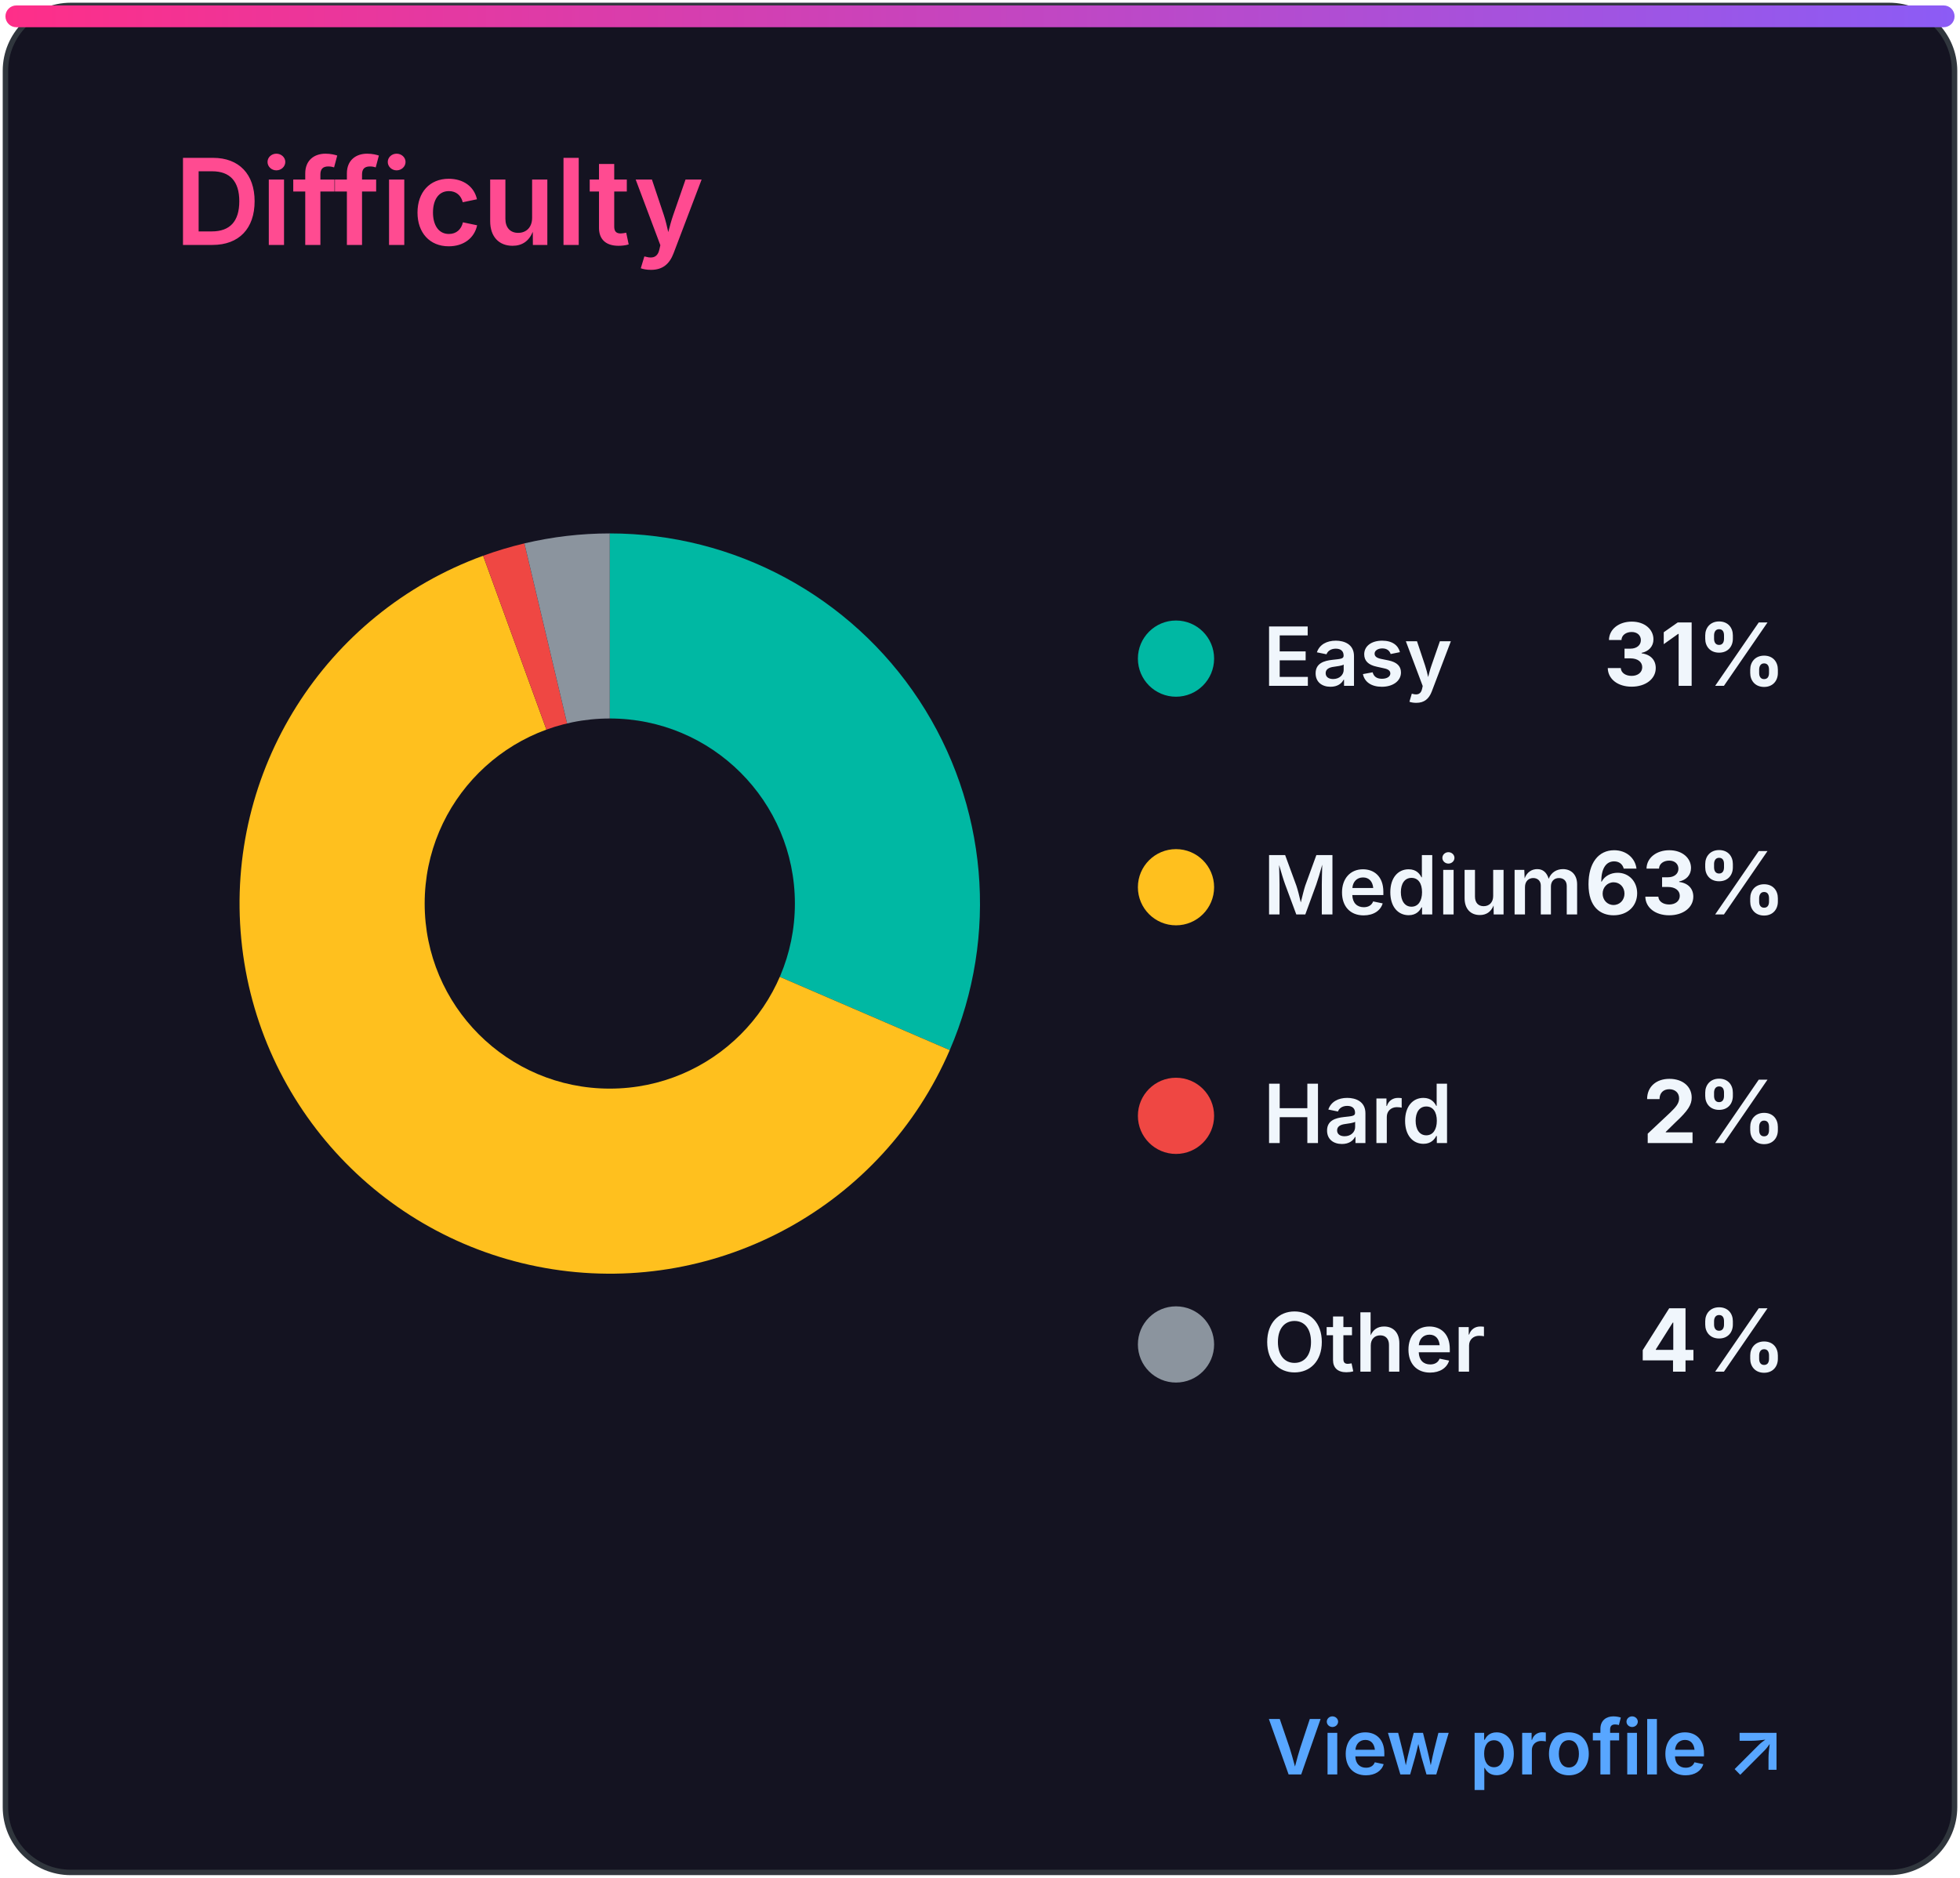
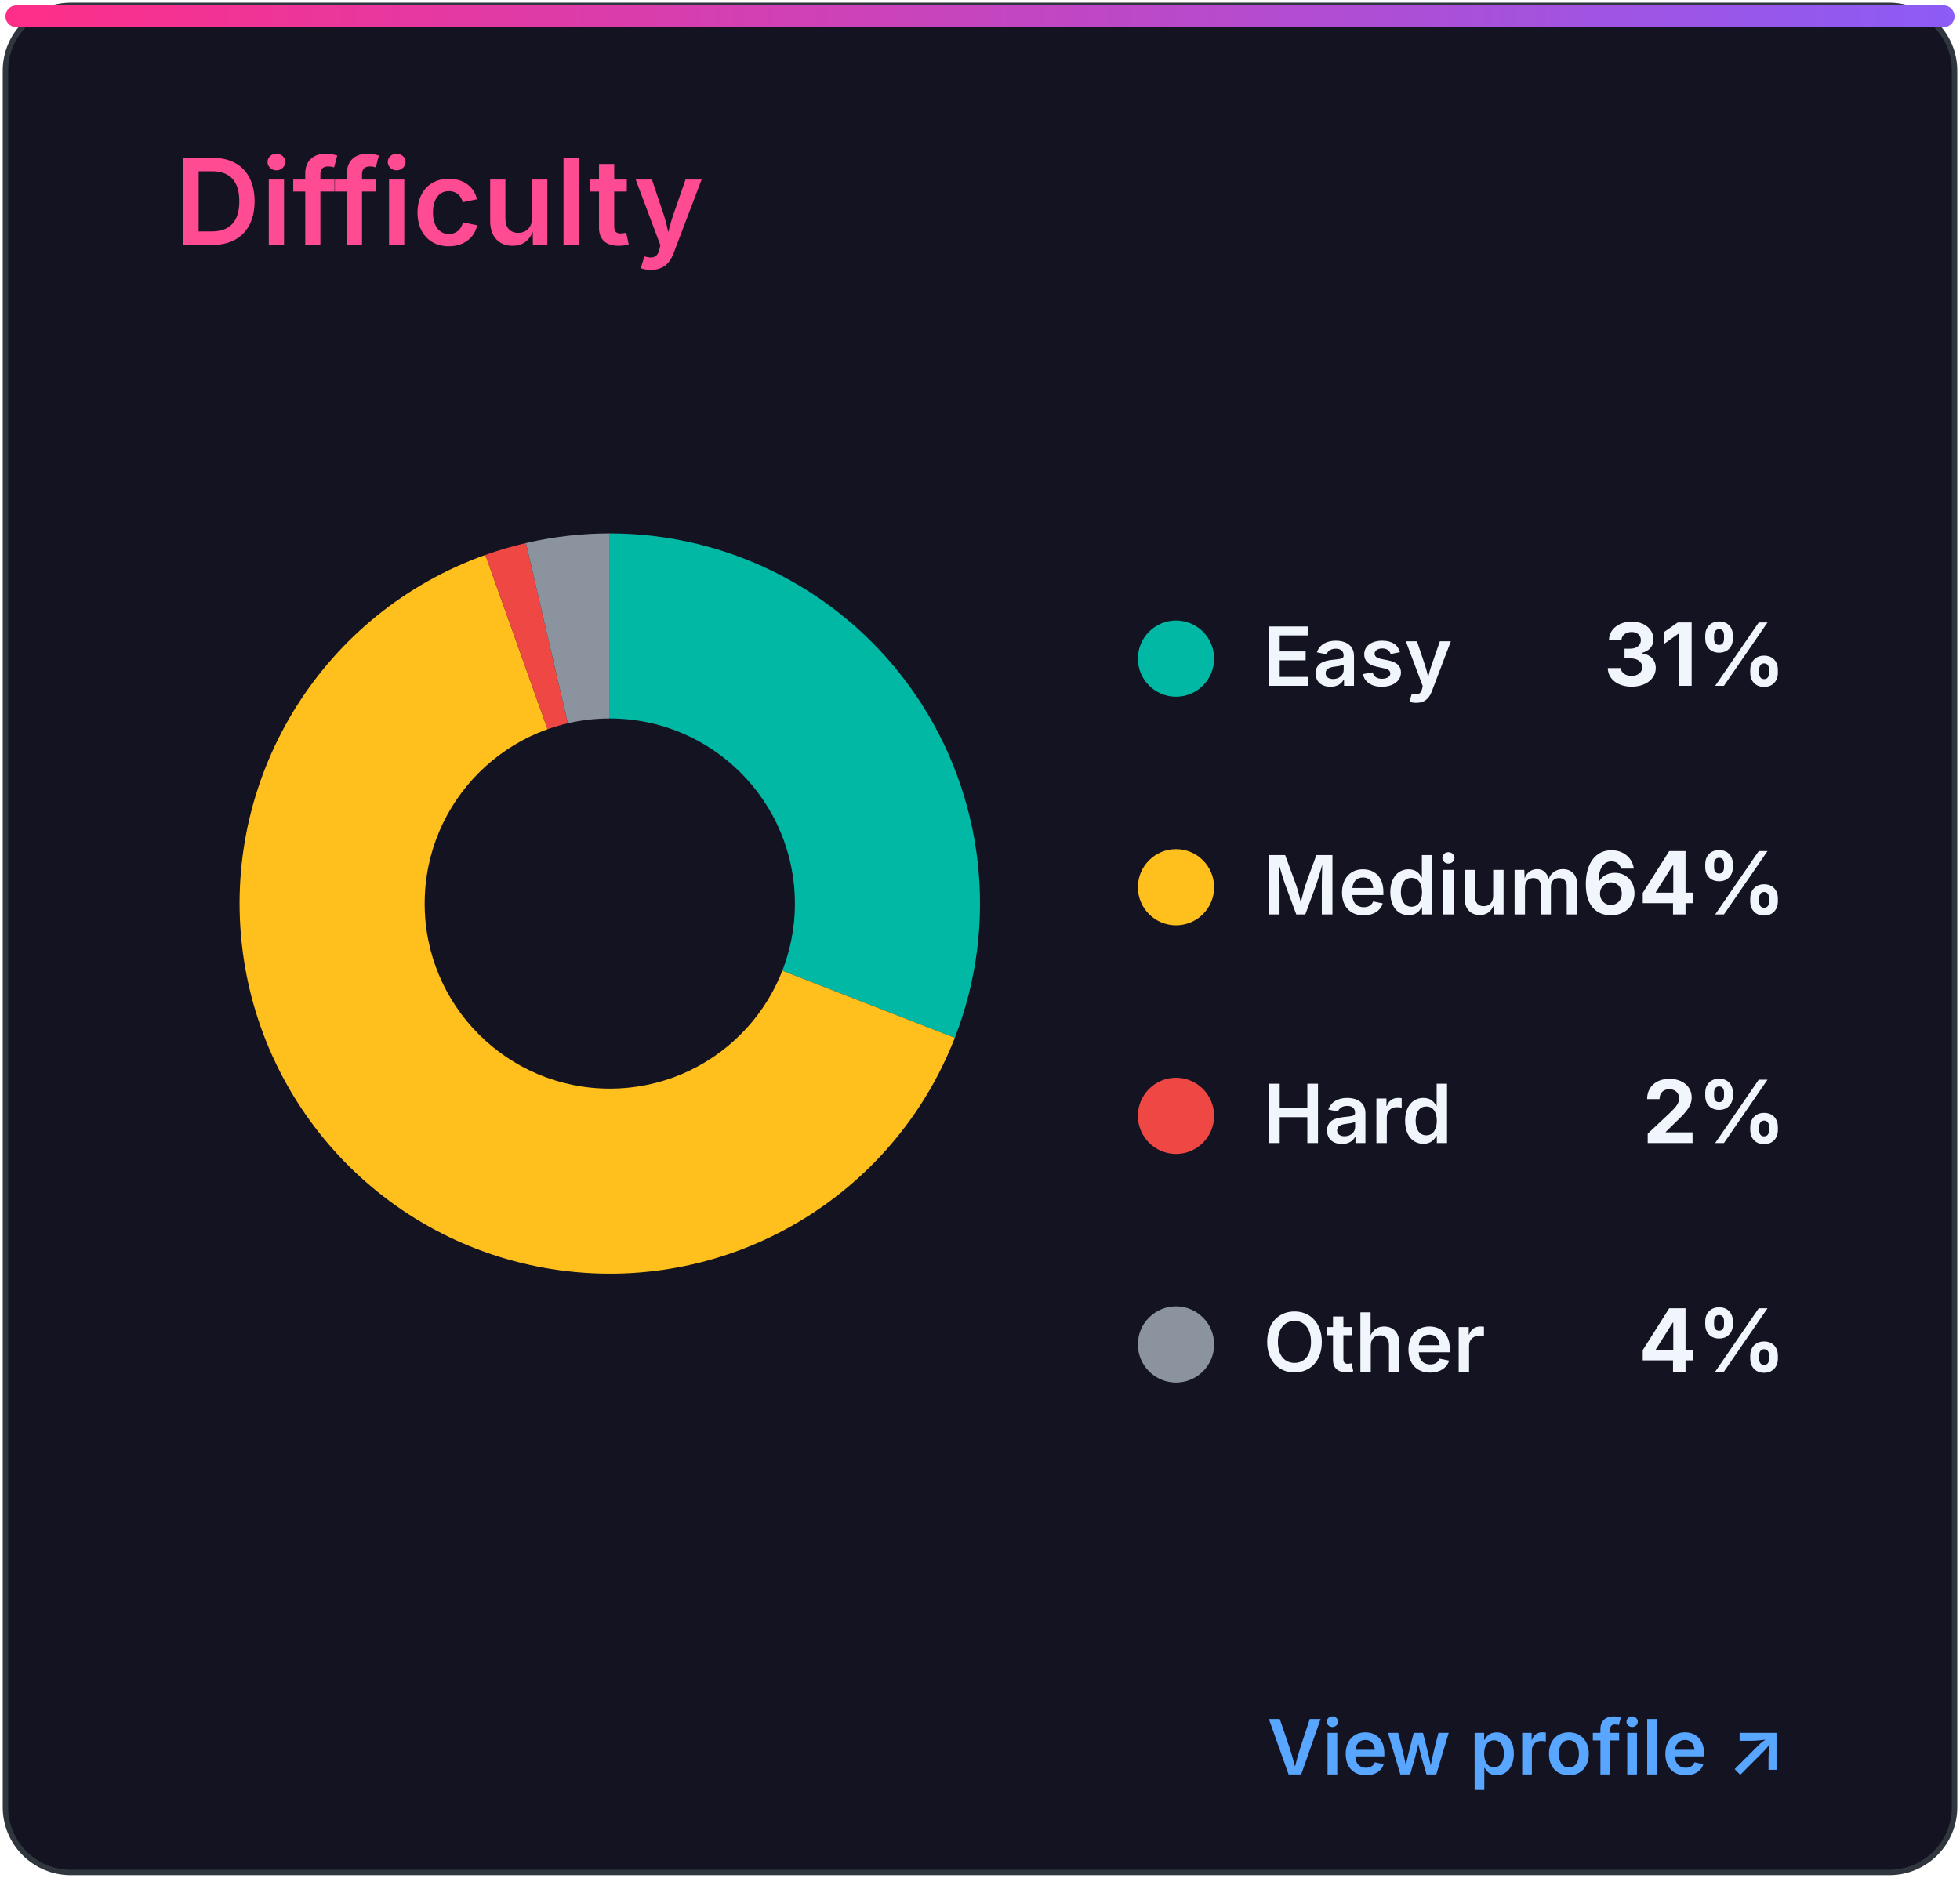
<svg xmlns="http://www.w3.org/2000/svg" width="360" height="345" viewBox="0 0 360 345" role="img" aria-labelledby="title desc">
  <defs>
    <linearGradient id="accent" x1="0" x2="1">
      <stop stop-color="#ff2e88" />
      <stop offset="1" stop-color="#8b5cf6" />
    </linearGradient>
    <clipPath id="bar">
      <rect x="32" y="82" width="296" height="8" rx="4" />
    </clipPath>
    <style>
.heading{font:600 22px -apple-system,BlinkMacSystemFont,'Segoe UI',sans-serif;fill:#ff4b91}
.eyebrow{font:600 10px -apple-system,BlinkMacSystemFont,'Segoe UI',sans-serif;letter-spacing:1.2px;fill:#8b949e}
.total{font:700 52px -apple-system,BlinkMacSystemFont,'Segoe UI',sans-serif;fill:#f0f6fc}
.metric{font:600 15px -apple-system,BlinkMacSystemFont,'Segoe UI',sans-serif;fill:#f0f6fc}
.count{font:700 16px -apple-system,BlinkMacSystemFont,'Segoe UI',sans-serif;fill:#f0f6fc}
.muted{font:500 13px -apple-system,BlinkMacSystemFont,'Segoe UI',sans-serif;fill:#8b949e}
.language{font:700 31px -apple-system,BlinkMacSystemFont,'Segoe UI',sans-serif;fill:#f0f6fc}
.link{font:600 14px -apple-system,BlinkMacSystemFont,'Segoe UI',sans-serif;fill:#58a6ff}
</style>
  </defs>
  <rect x="1" y="1" width="358" height="343" rx="12" fill="#141321" stroke="#30363d" />
  <rect x="1" y="1" width="358" height="4" rx="2" fill="url(#accent)" />
  <text x="32" y="45" class="heading">Difficulty</text>
-   <path d="M 112 166 L 112.00 98.00 A 68 68 0 0 1 174.44 192.93 Z" fill="#00b8a3" />
-   <path d="M 112 166 L 174.44 192.93 A 68 68 0 1 1 88.74 102.10 Z" fill="#ffc01e" />
-   <path d="M 112 166 L 88.74 102.10 A 68 68 0 0 1 96.32 99.83 Z" fill="#ef4743" />
-   <path d="M 112 166 L 96.32 99.83 A 68 68 0 0 1 112.00 98.00 Z" fill="#8b949e" />
+   <path d="M 112 166 L 112.00 98.00 A 68 68 0 0 1 175.37 190.67 Z" fill="#00b8a3" />
+   <path d="M 112 166 L 175.37 190.67 A 68 68 0 1 1 89.15 101.95 Z" fill="#ffc01e" />
+   <path d="M 112 166 L 89.15 101.95 A 68 68 0 0 1 96.60 99.77 Z" fill="#ef4743" />
+   <path d="M 112 166 L 96.60 99.77 A 68 68 0 0 1 112.00 98.00 Z" fill="#8b949e" />
  <circle cx="112" cy="166" r="34" fill="#141321" />
  <circle cx="216" cy="121" r="7" fill="#00b8a3" />
  <text x="232" y="126" class="metric">Easy</text>
  <text x="328" y="126" class="count" text-anchor="end">31%</text>
  <circle cx="216" cy="163" r="7" fill="#ffc01e" />
  <text x="232" y="168" class="metric">Medium</text>
-   <text x="328" y="168" class="count" text-anchor="end">63%</text>
+   <text x="328" y="168" class="count" text-anchor="end">64%</text>
  <circle cx="216" cy="205" r="7" fill="#ef4743" />
  <text x="232" y="210" class="metric">Hard</text>
  <text x="328" y="210" class="count" text-anchor="end">2%</text>
  <circle cx="216" cy="247" r="7" fill="#8b949e" />
  <text x="232" y="252" class="metric">Other</text>
  <text x="328" y="252" class="count" text-anchor="end">4%</text>
  <text x="328" y="326" class="link" text-anchor="end">View profile ↗</text>
</svg>
